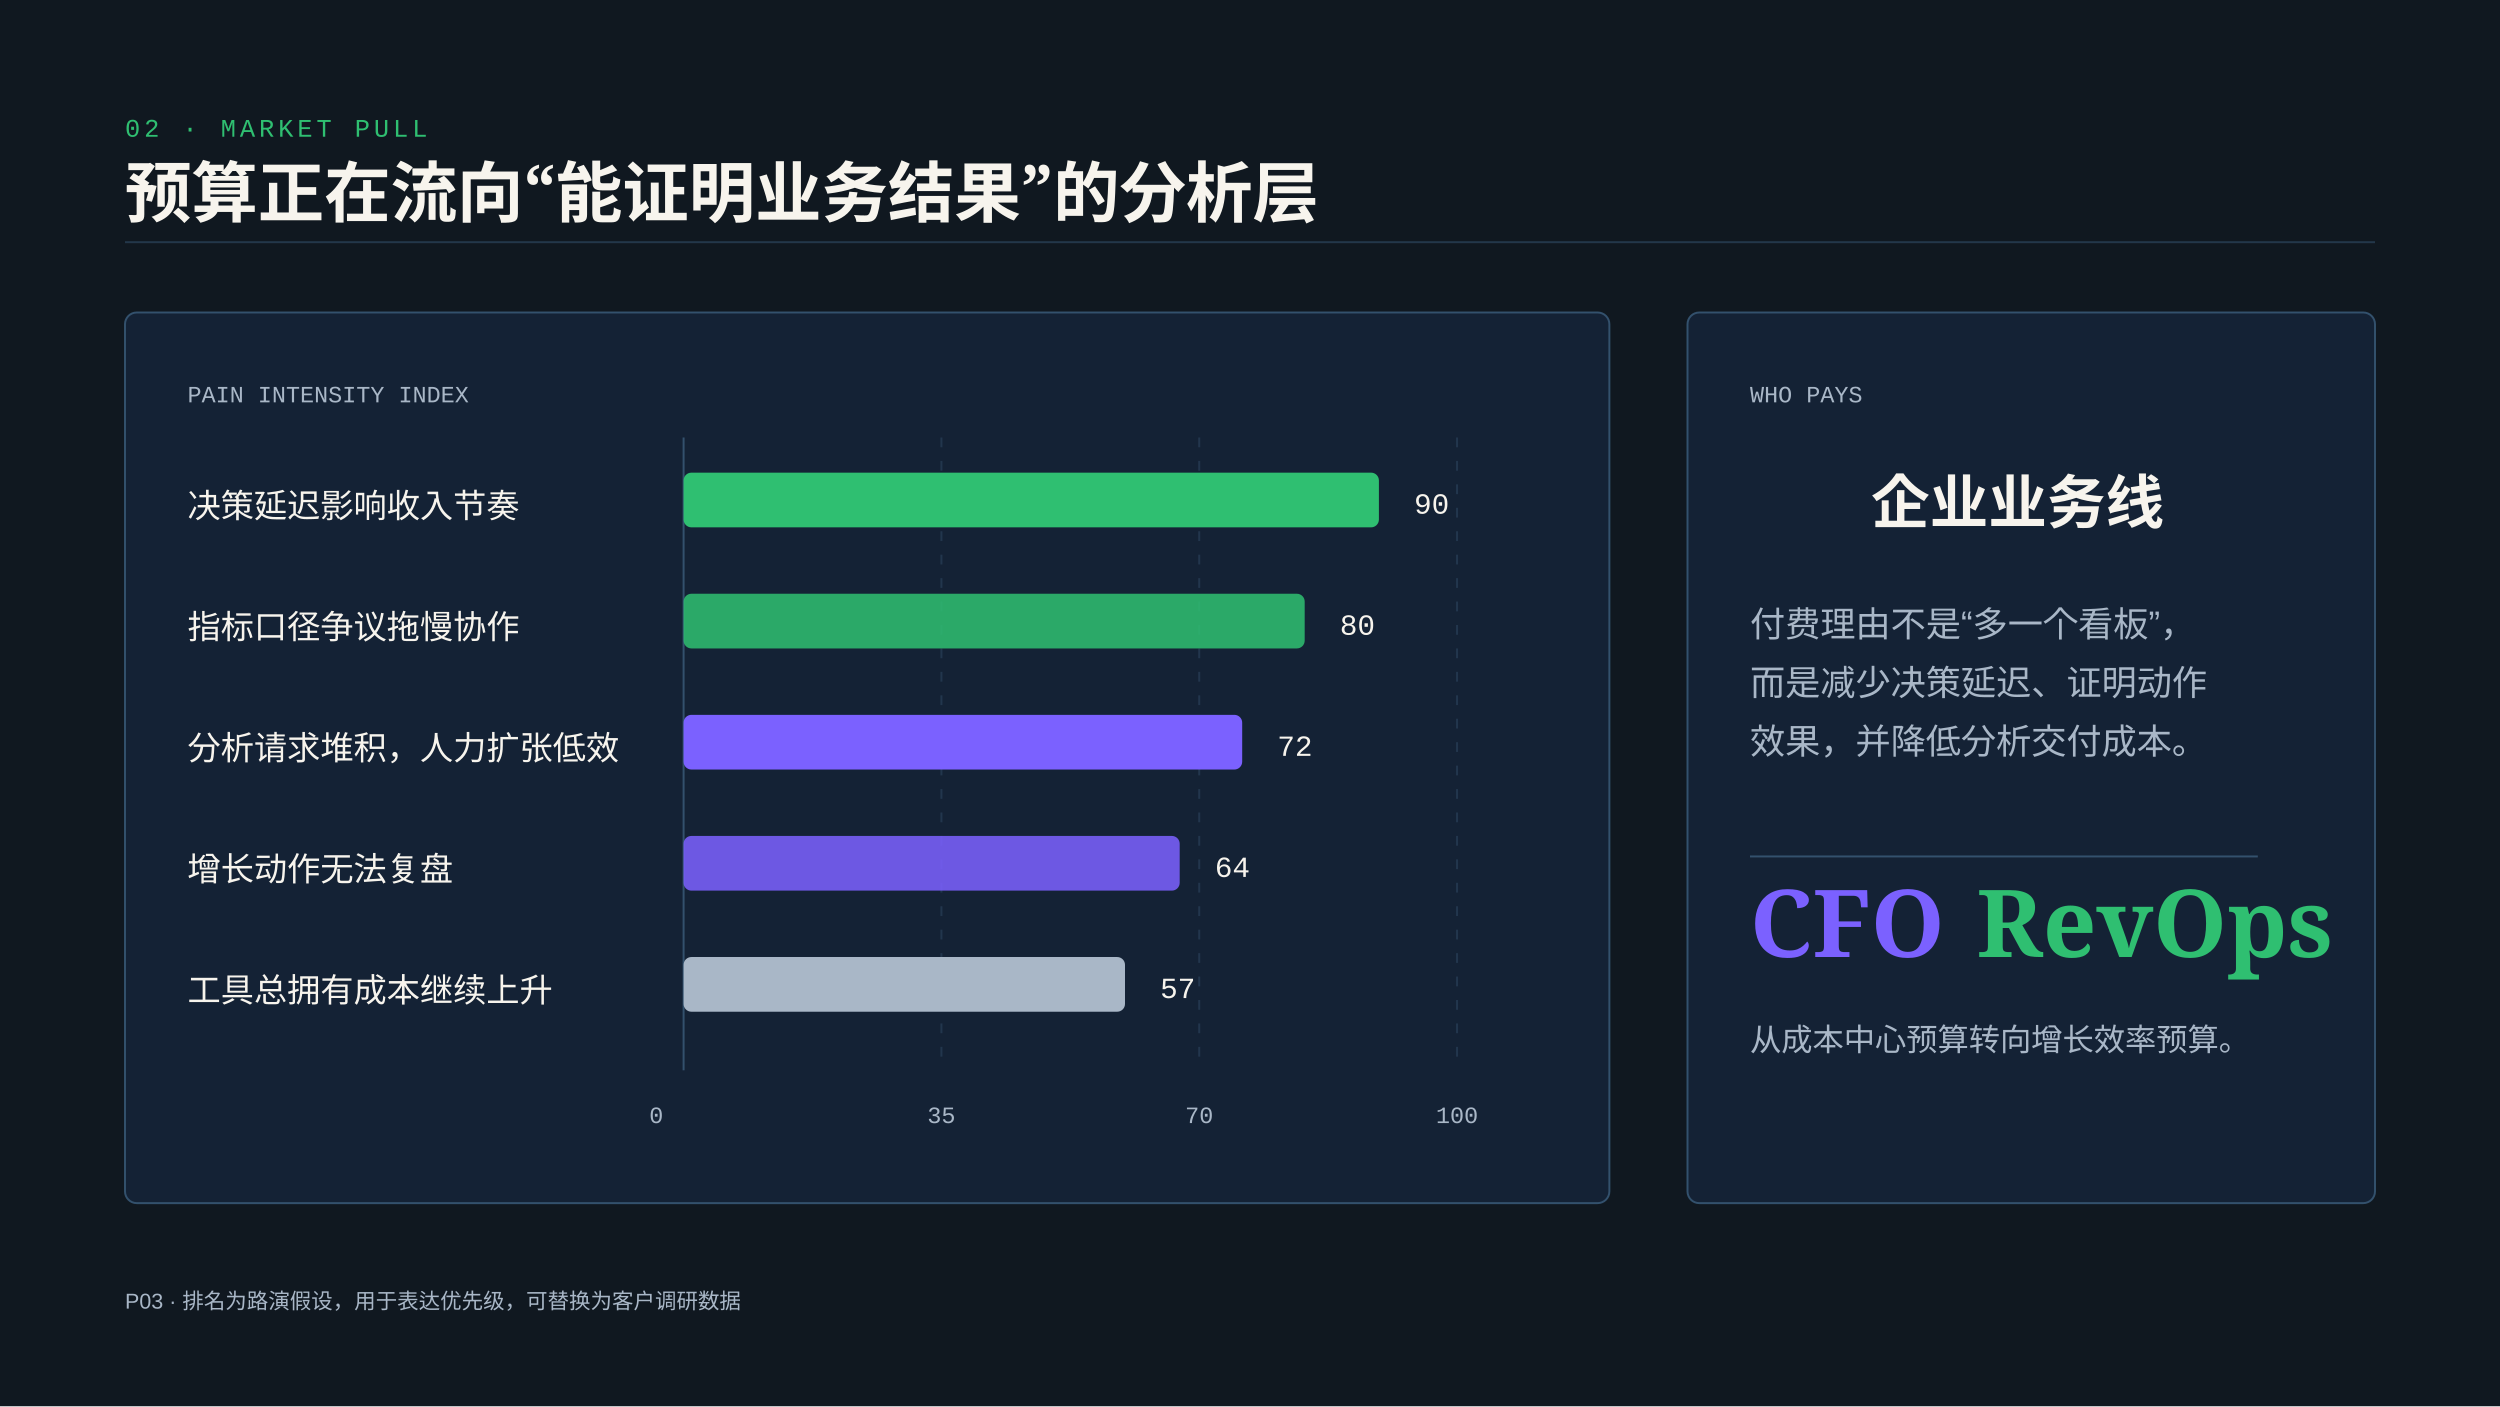
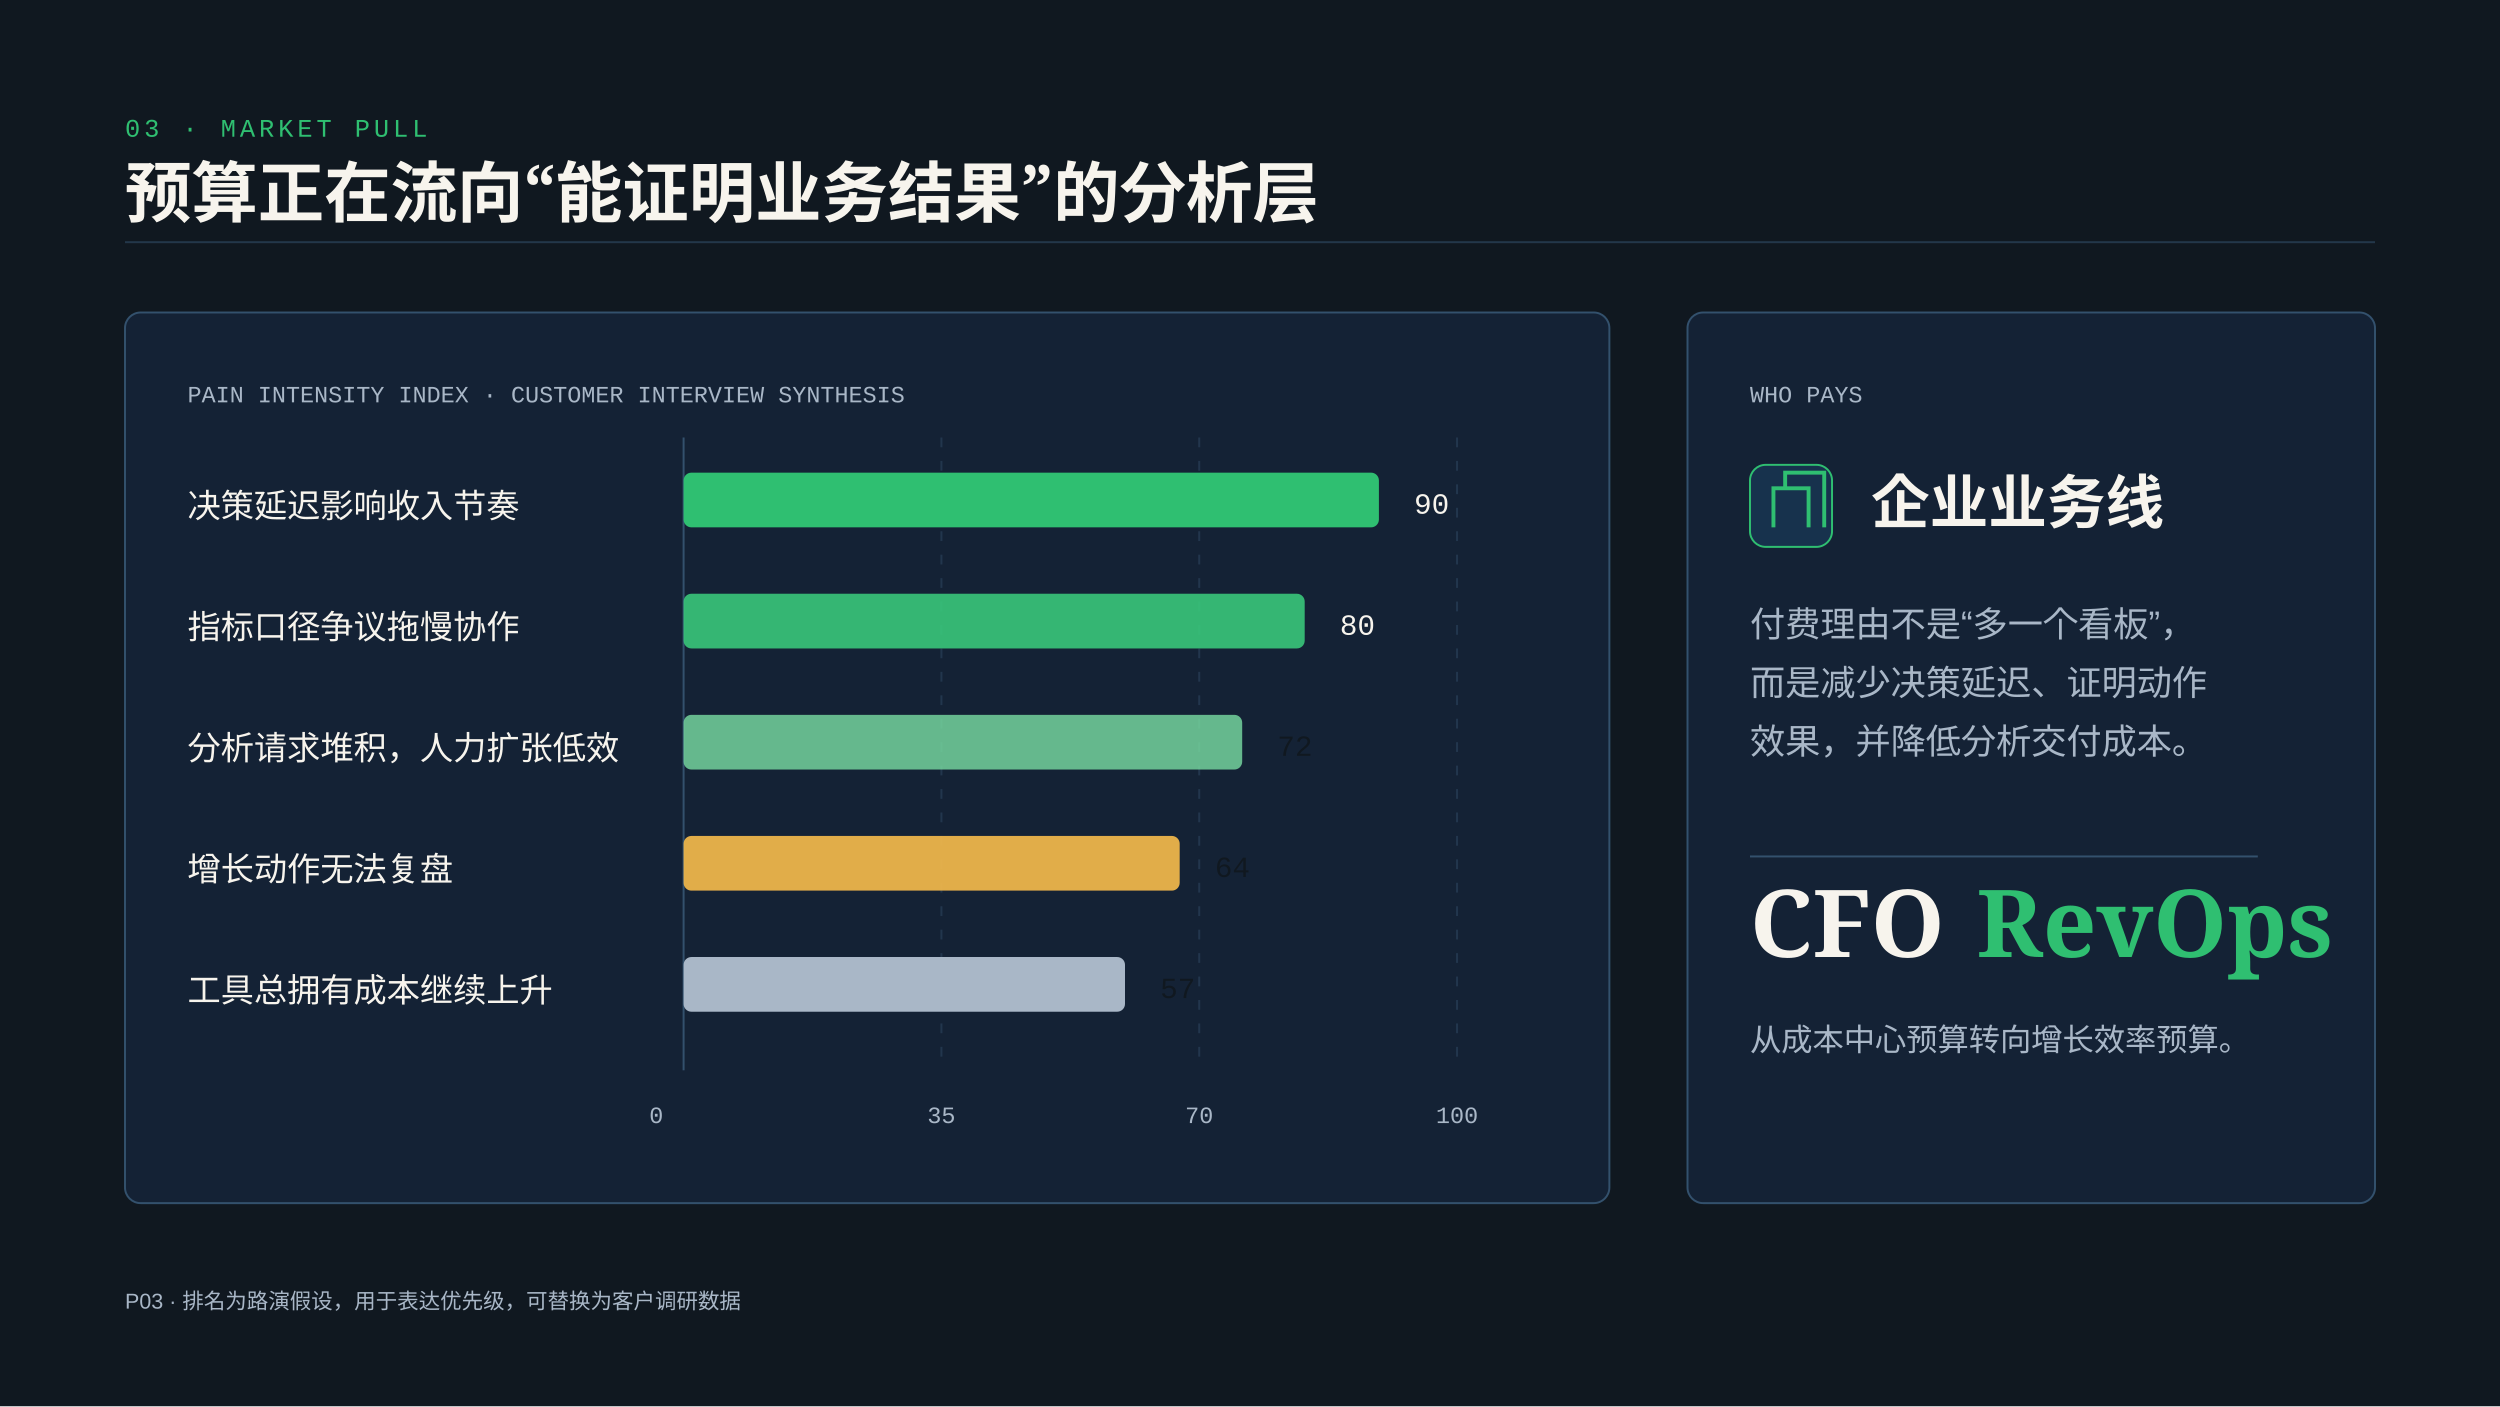
<svg xmlns="http://www.w3.org/2000/svg" viewBox="0 0 1280 720" width="1280" height="720">
-   <g id="background">
-     <rect x="0" y="0" width="1280" height="720" fill="#101820" />
-     <path d="M64 124 H1216" stroke="#33516D" stroke-width="1" stroke-opacity="0.55" />
+   <defs>
+     <style>.mono{font-family:Consolas,"Courier New",monospace}.serif{font-family:Georgia,SimSun,serif}.sans{font-family:"Microsoft YaHei",Arial,sans-serif}</style>
+   </defs>
+   <rect width="1280" height="720" fill="#101820" />
+   <path d="M64 124H1216" stroke="#33516D" stroke-opacity="0.55" />
+   <text x="64" y="70" class="mono" font-size="13" fill="#2FBF71" letter-spacing="2">03 · MARKET PULL</text>
+   <text x="64" y="111" class="serif" font-size="34" font-weight="700" fill="#F7F4ED">预算正在流向“能证明业务结果”的分析层</text>
+   <g>
+     <rect x="64" y="160" width="760" height="456" rx="8" fill="#142235" stroke="#33516D" />
+     <text x="96" y="206" class="mono" font-size="12" fill="#A9B7C7">PAIN INTENSITY INDEX · CUSTOMER INTERVIEW SYNTHESIS</text>
+     <line x1="350" y1="224" x2="350" y2="548" stroke="#33516D" />
+     <g stroke="#22364D" stroke-dasharray="5 7">
+       <line x1="482" y1="224" x2="482" y2="548" />
+       <line x1="614" y1="224" x2="614" y2="548" />
+       <line x1="746" y1="224" x2="746" y2="548" />
+     </g>
+     <text x="336" y="575" text-anchor="middle" class="mono" font-size="12" fill="#A9B7C7">0</text>
+     <text x="482" y="575" text-anchor="middle" class="mono" font-size="12" fill="#A9B7C7">35</text>
+     <text x="614" y="575" text-anchor="middle" class="mono" font-size="12" fill="#A9B7C7">70</text>
+     <text x="746" y="575" text-anchor="middle" class="mono" font-size="12" fill="#A9B7C7">100</text>
+     <g class="sans" font-size="17" fill="#F7F4ED">
+       <text x="96" y="265">决策延迟影响收入节奏</text>
+       <text x="96" y="327">指标口径争议拖慢协作</text>
+       <text x="96" y="389">分析请求堆积，人力扩张低效</text>
+       <text x="96" y="451">增长动作无法复盘</text>
+       <text x="96" y="513">工具总拥有成本继续上升</text>
+     </g>
+     <rect x="350" y="242" width="356" height="28" rx="4" fill="#2FBF71" />
+     <text x="724" y="263" class="mono" font-size="15" fill="#F7F4ED">90</text>
+     <rect x="350" y="304" width="318" height="28" rx="4" fill="#39C77A" opacity="0.9" />
+     <text x="686" y="325" class="mono" font-size="15" fill="#F7F4ED">80</text>
+     <rect x="350" y="366" width="286" height="28" rx="4" fill="#76D9A0" opacity="0.82" />
+     <text x="654" y="387" class="mono" font-size="15" fill="#101820">72</text>
+     <rect x="350" y="428" width="254" height="28" rx="4" fill="#F2B84B" opacity="0.92" />
+     <text x="622" y="449" class="mono" font-size="15" fill="#101820">64</text>
+     <rect x="350" y="490" width="226" height="28" rx="4" fill="#A9B7C7" />
+     <text x="594" y="511" class="mono" font-size="15" fill="#101820">57</text>
  </g>
-   <g id="header">
-     <text x="64" y="70" font-family="Consolas, &quot;Courier New&quot;, monospace" font-size="13" fill="#2FBF71" letter-spacing="2">02 · MARKET PULL</text>
-     <text x="64" y="111" font-family="Georgia, SimSun, serif" font-size="34" font-weight="700" fill="#F7F4ED">预算正在流向“能证明业务结果”的分析层</text>
-   </g>
-   <g id="chartArea">
-     <rect x="64" y="160" width="760" height="456" rx="6" fill="#142235" stroke="#33516D" stroke-width="1" />
-     <line x1="350" y1="224" x2="350" y2="548" stroke="#33516D" stroke-width="1" />
-     <line x1="482" y1="224" x2="482" y2="548" stroke="#22364D" stroke-width="1" stroke-dasharray="5 7" />
-     <line x1="614" y1="224" x2="614" y2="548" stroke="#22364D" stroke-width="1" stroke-dasharray="5 7" />
-     <line x1="746" y1="224" x2="746" y2="548" stroke="#22364D" stroke-width="1" stroke-dasharray="5 7" />
-     <text x="96" y="206" font-family="Consolas, &quot;Courier New&quot;, monospace" font-size="12" fill="#A9B7C7">PAIN INTENSITY INDEX</text>
-     <text x="336" y="575" text-anchor="middle" font-family="Consolas, &quot;Courier New&quot;, monospace" font-size="12" fill="#A9B7C7">0</text>
-     <text x="482" y="575" text-anchor="middle" font-family="Consolas, &quot;Courier New&quot;, monospace" font-size="12" fill="#A9B7C7">35</text>
-     <text x="614" y="575" text-anchor="middle" font-family="Consolas, &quot;Courier New&quot;, monospace" font-size="12" fill="#A9B7C7">70</text>
-     <text x="746" y="575" text-anchor="middle" font-family="Consolas, &quot;Courier New&quot;, monospace" font-size="12" fill="#A9B7C7">100</text>
-     <text x="96" y="265" font-family="&quot;Microsoft YaHei&quot;, Arial, sans-serif" font-size="17" fill="#F7F4ED">决策延迟影响收入节奏</text>
-     <rect x="350" y="242" width="356" height="28" rx="4" fill="#2FBF71" />
-     <text x="724" y="263" font-family="Consolas, &quot;Courier New&quot;, monospace" font-size="15" fill="#F7F4ED">90</text>
-     <text x="96" y="327" font-family="&quot;Microsoft YaHei&quot;, Arial, sans-serif" font-size="17" fill="#F7F4ED">指标口径争议拖慢协作</text>
-     <rect x="350" y="304" width="318" height="28" rx="4" fill="#2FBF71" fill-opacity="0.86" />
-     <text x="686" y="325" font-family="Consolas, &quot;Courier New&quot;, monospace" font-size="15" fill="#F7F4ED">80</text>
-     <text x="96" y="389" font-family="&quot;Microsoft YaHei&quot;, Arial, sans-serif" font-size="17" fill="#F7F4ED">分析请求堆积，人力扩张低效</text>
-     <rect x="350" y="366" width="286" height="28" rx="4" fill="#7B61FF" />
-     <text x="654" y="387" font-family="Consolas, &quot;Courier New&quot;, monospace" font-size="15" fill="#F7F4ED">72</text>
-     <text x="96" y="451" font-family="&quot;Microsoft YaHei&quot;, Arial, sans-serif" font-size="17" fill="#F7F4ED">增长动作无法复盘</text>
-     <rect x="350" y="428" width="254" height="28" rx="4" fill="#7B61FF" fill-opacity="0.86" />
-     <text x="622" y="449" font-family="Consolas, &quot;Courier New&quot;, monospace" font-size="15" fill="#F7F4ED">64</text>
-     <text x="96" y="513" font-family="&quot;Microsoft YaHei&quot;, Arial, sans-serif" font-size="17" fill="#F7F4ED">工具总拥有成本继续上升</text>
-     <rect x="350" y="490" width="226" height="28" rx="4" fill="#A9B7C7" />
-     <text x="594" y="511" font-family="Consolas, &quot;Courier New&quot;, monospace" font-size="15" fill="#F7F4ED">57</text>
-   </g>
-   <g id="buyer-panel">
-     <rect x="864" y="160" width="352" height="456" rx="6" fill="#142235" stroke="#33516D" stroke-width="1" />
-     <text x="896" y="206" font-family="Consolas, &quot;Courier New&quot;, monospace" font-size="12" fill="#A9B7C7">WHO PAYS</text>
-     <use data-icon="tabler-outline/building-skyscraper" x="896" y="238" width="42" height="42" fill="#2FBF71" stroke-width="2" />
-     <text x="958" y="268" font-family="Georgia, SimSun, serif" font-size="30" font-weight="700" fill="#F7F4ED">企业业务线</text>
-     <text x="896" y="326" font-family="&quot;Microsoft YaHei&quot;, Arial, sans-serif" font-size="18" fill="#A9B7C7">
+   <g>
+     <rect x="864" y="160" width="352" height="456" rx="8" fill="#142235" stroke="#33516D" />
+     <text x="896" y="206" class="mono" font-size="12" fill="#A9B7C7">WHO PAYS</text>
+     <rect x="896" y="238" width="42" height="42" rx="8" fill="#17324D" stroke="#2FBF71" />
+     <path d="M908 270v-20h18v20M914 250v-8h20v28" fill="none" stroke="#2FBF71" stroke-width="2" />
+     <text x="958" y="268" class="serif" font-size="30" font-weight="700" fill="#F7F4ED">企业业务线</text>
+     <text x="896" y="326" class="sans" font-size="18" fill="#A9B7C7">
      <tspan x="896" dy="0">付费理由不是“多一个看板”，</tspan>
      <tspan x="896" dy="30">而是减少决策延迟、证明动作</tspan>
      <tspan x="896" dy="30">效果，并降低分析交付成本。</tspan>
    </text>
    <rect x="896" y="438" width="260" height="1" fill="#33516D" />
-     <text x="896" y="490" font-family="Georgia, SimSun, serif" font-size="48" font-weight="700" fill="#7B61FF">CFO</text>
-     <text x="1012" y="490" font-family="Georgia, SimSun, serif" font-size="48" font-weight="700" fill="#2FBF71">RevOps</text>
-     <text x="896" y="538" font-family="&quot;Microsoft YaHei&quot;, Arial, sans-serif" font-size="16" fill="#A9B7C7">从成本中心预算转向增长效率预算。</text>
+     <text x="896" y="490" class="serif" font-size="48" font-weight="700" fill="#F7F4ED">CFO</text>
+     <text x="1012" y="490" class="serif" font-size="48" font-weight="700" fill="#2FBF71">RevOps</text>
+     <text x="896" y="538" class="sans" font-size="16" fill="#A9B7C7">从成本中心预算转向增长效率预算。</text>
  </g>
-   <g id="footer">
-     <text x="64" y="670" font-family="&quot;Microsoft YaHei&quot;, Arial, sans-serif" font-size="11" fill="#A9B7C7">P03 · 排名为路演假设，用于表达优先级，可替换为客户调研数据</text>
-   </g>
+   <text x="64" y="670" class="sans" font-size="11" fill="#A9B7C7">P03 · 排名为路演假设，用于表达优先级，可替换为客户调研数据</text>
</svg>
